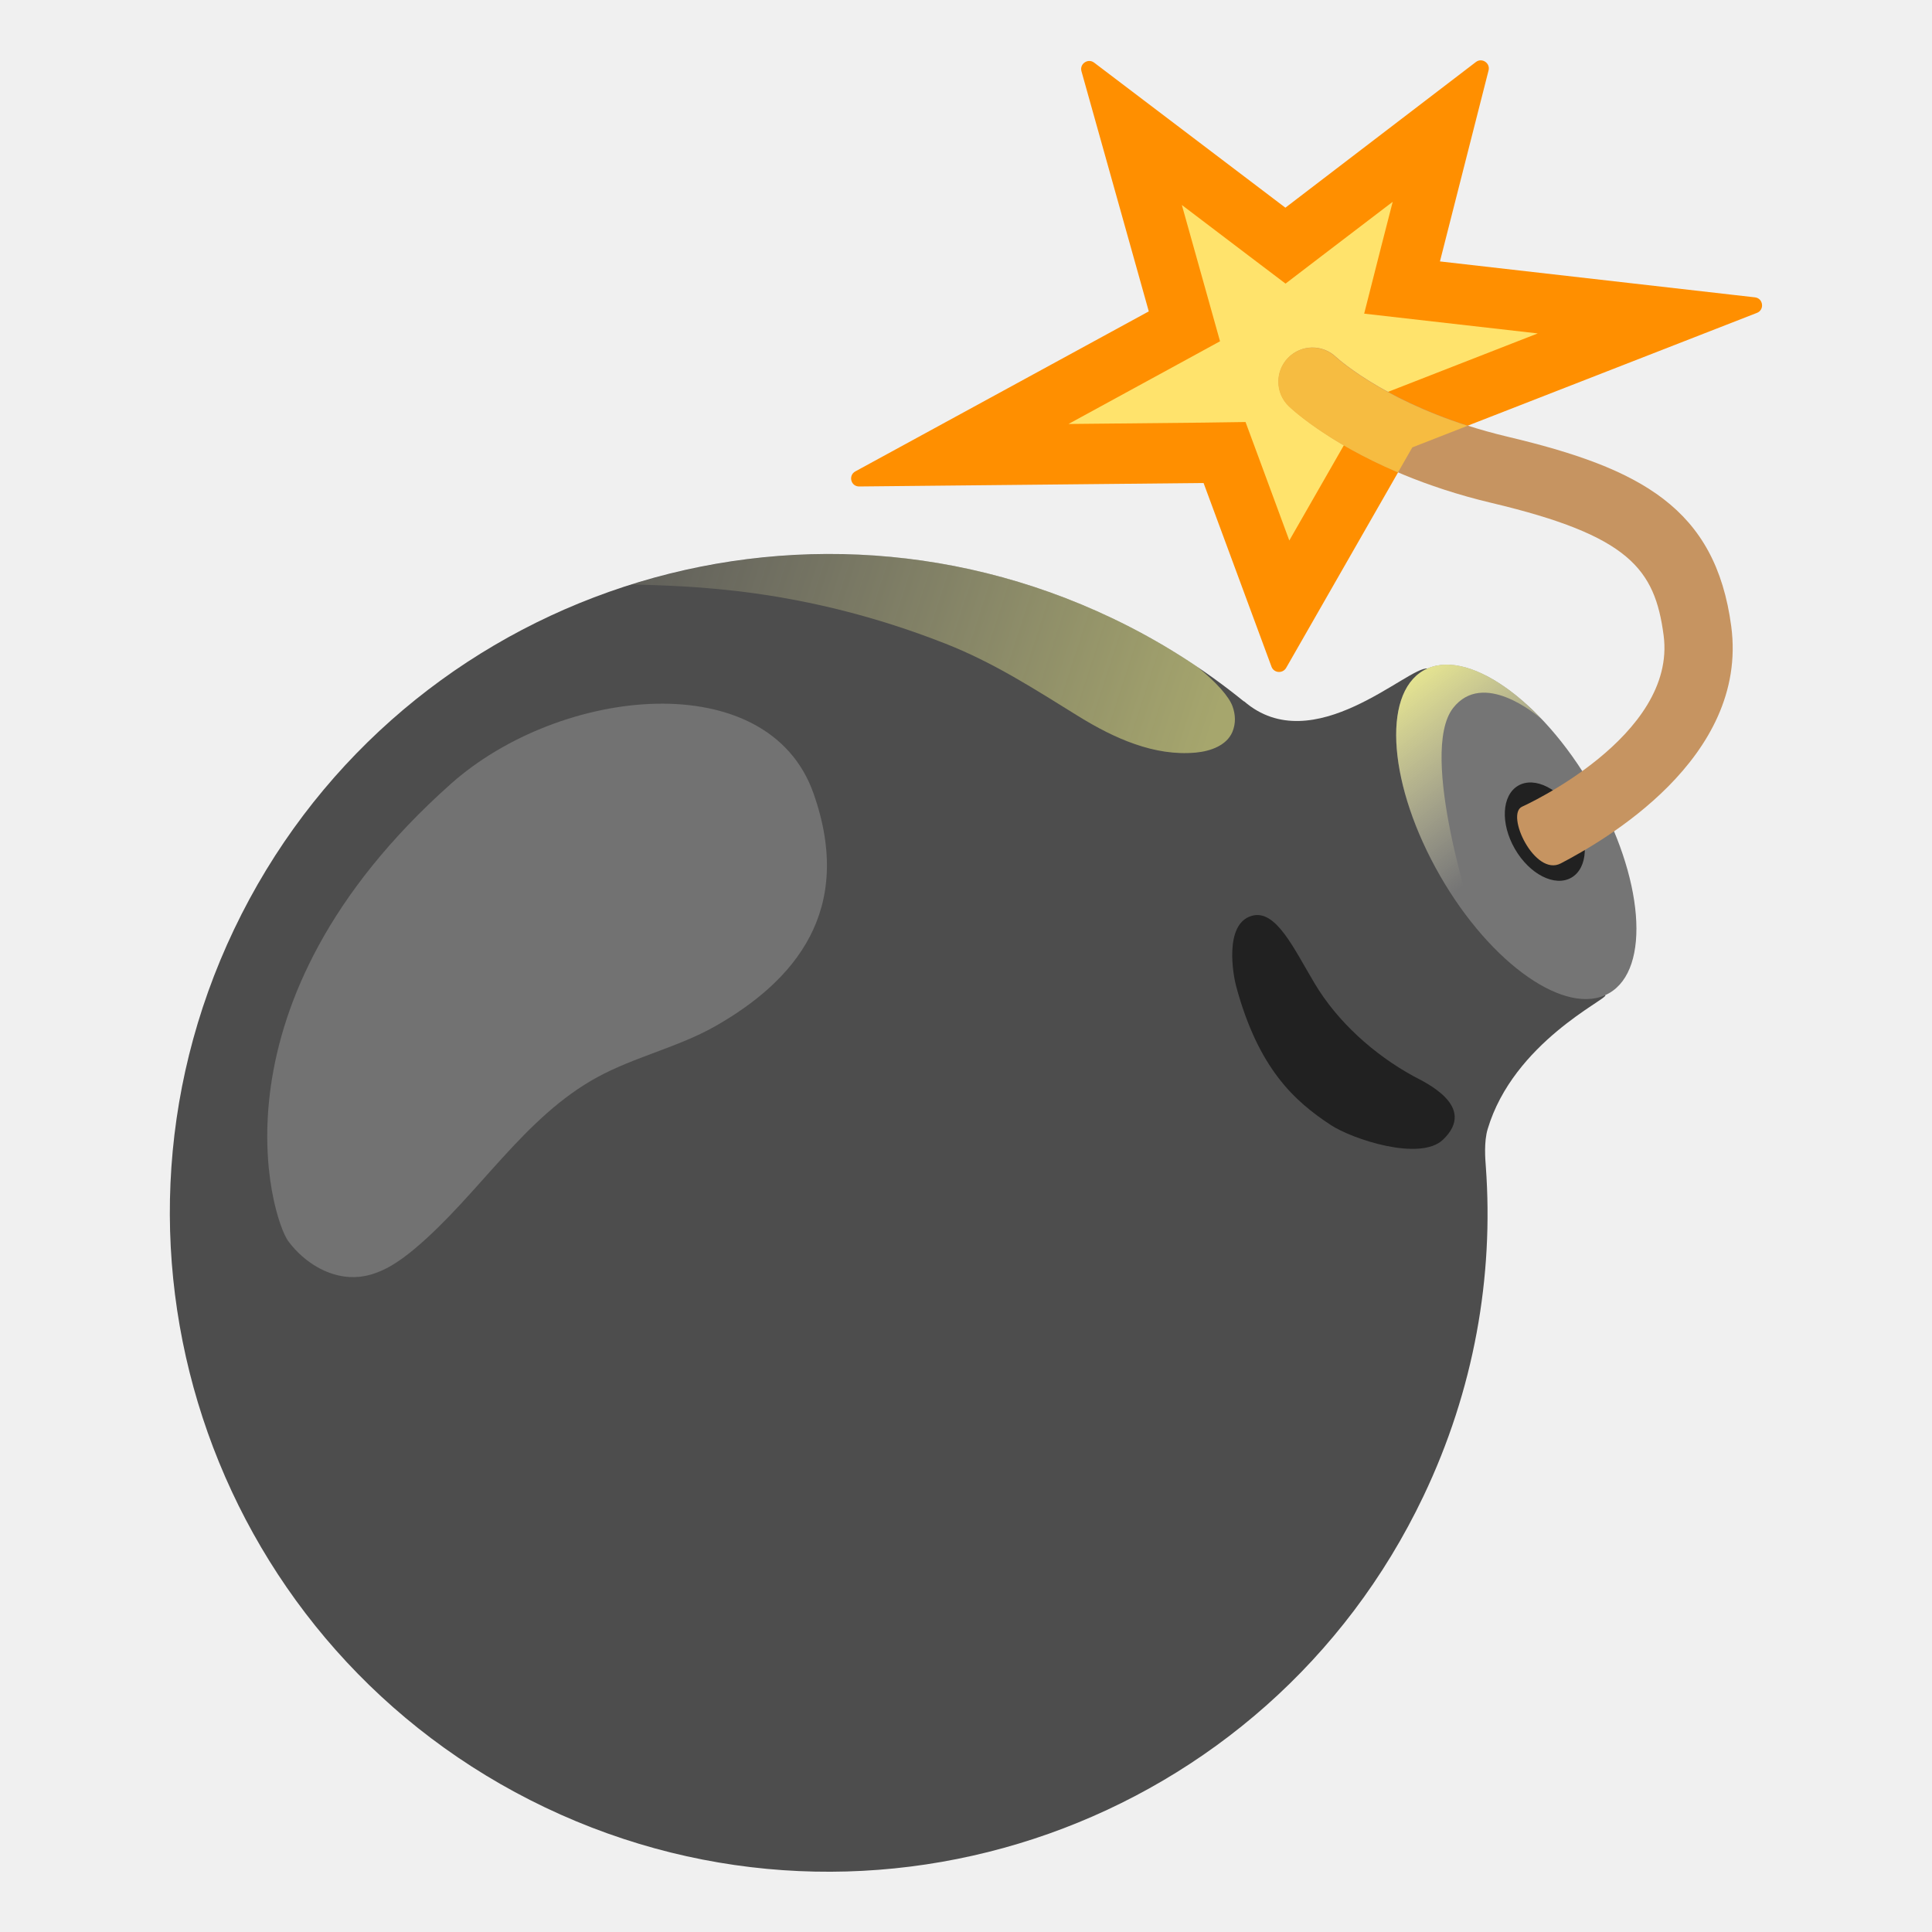
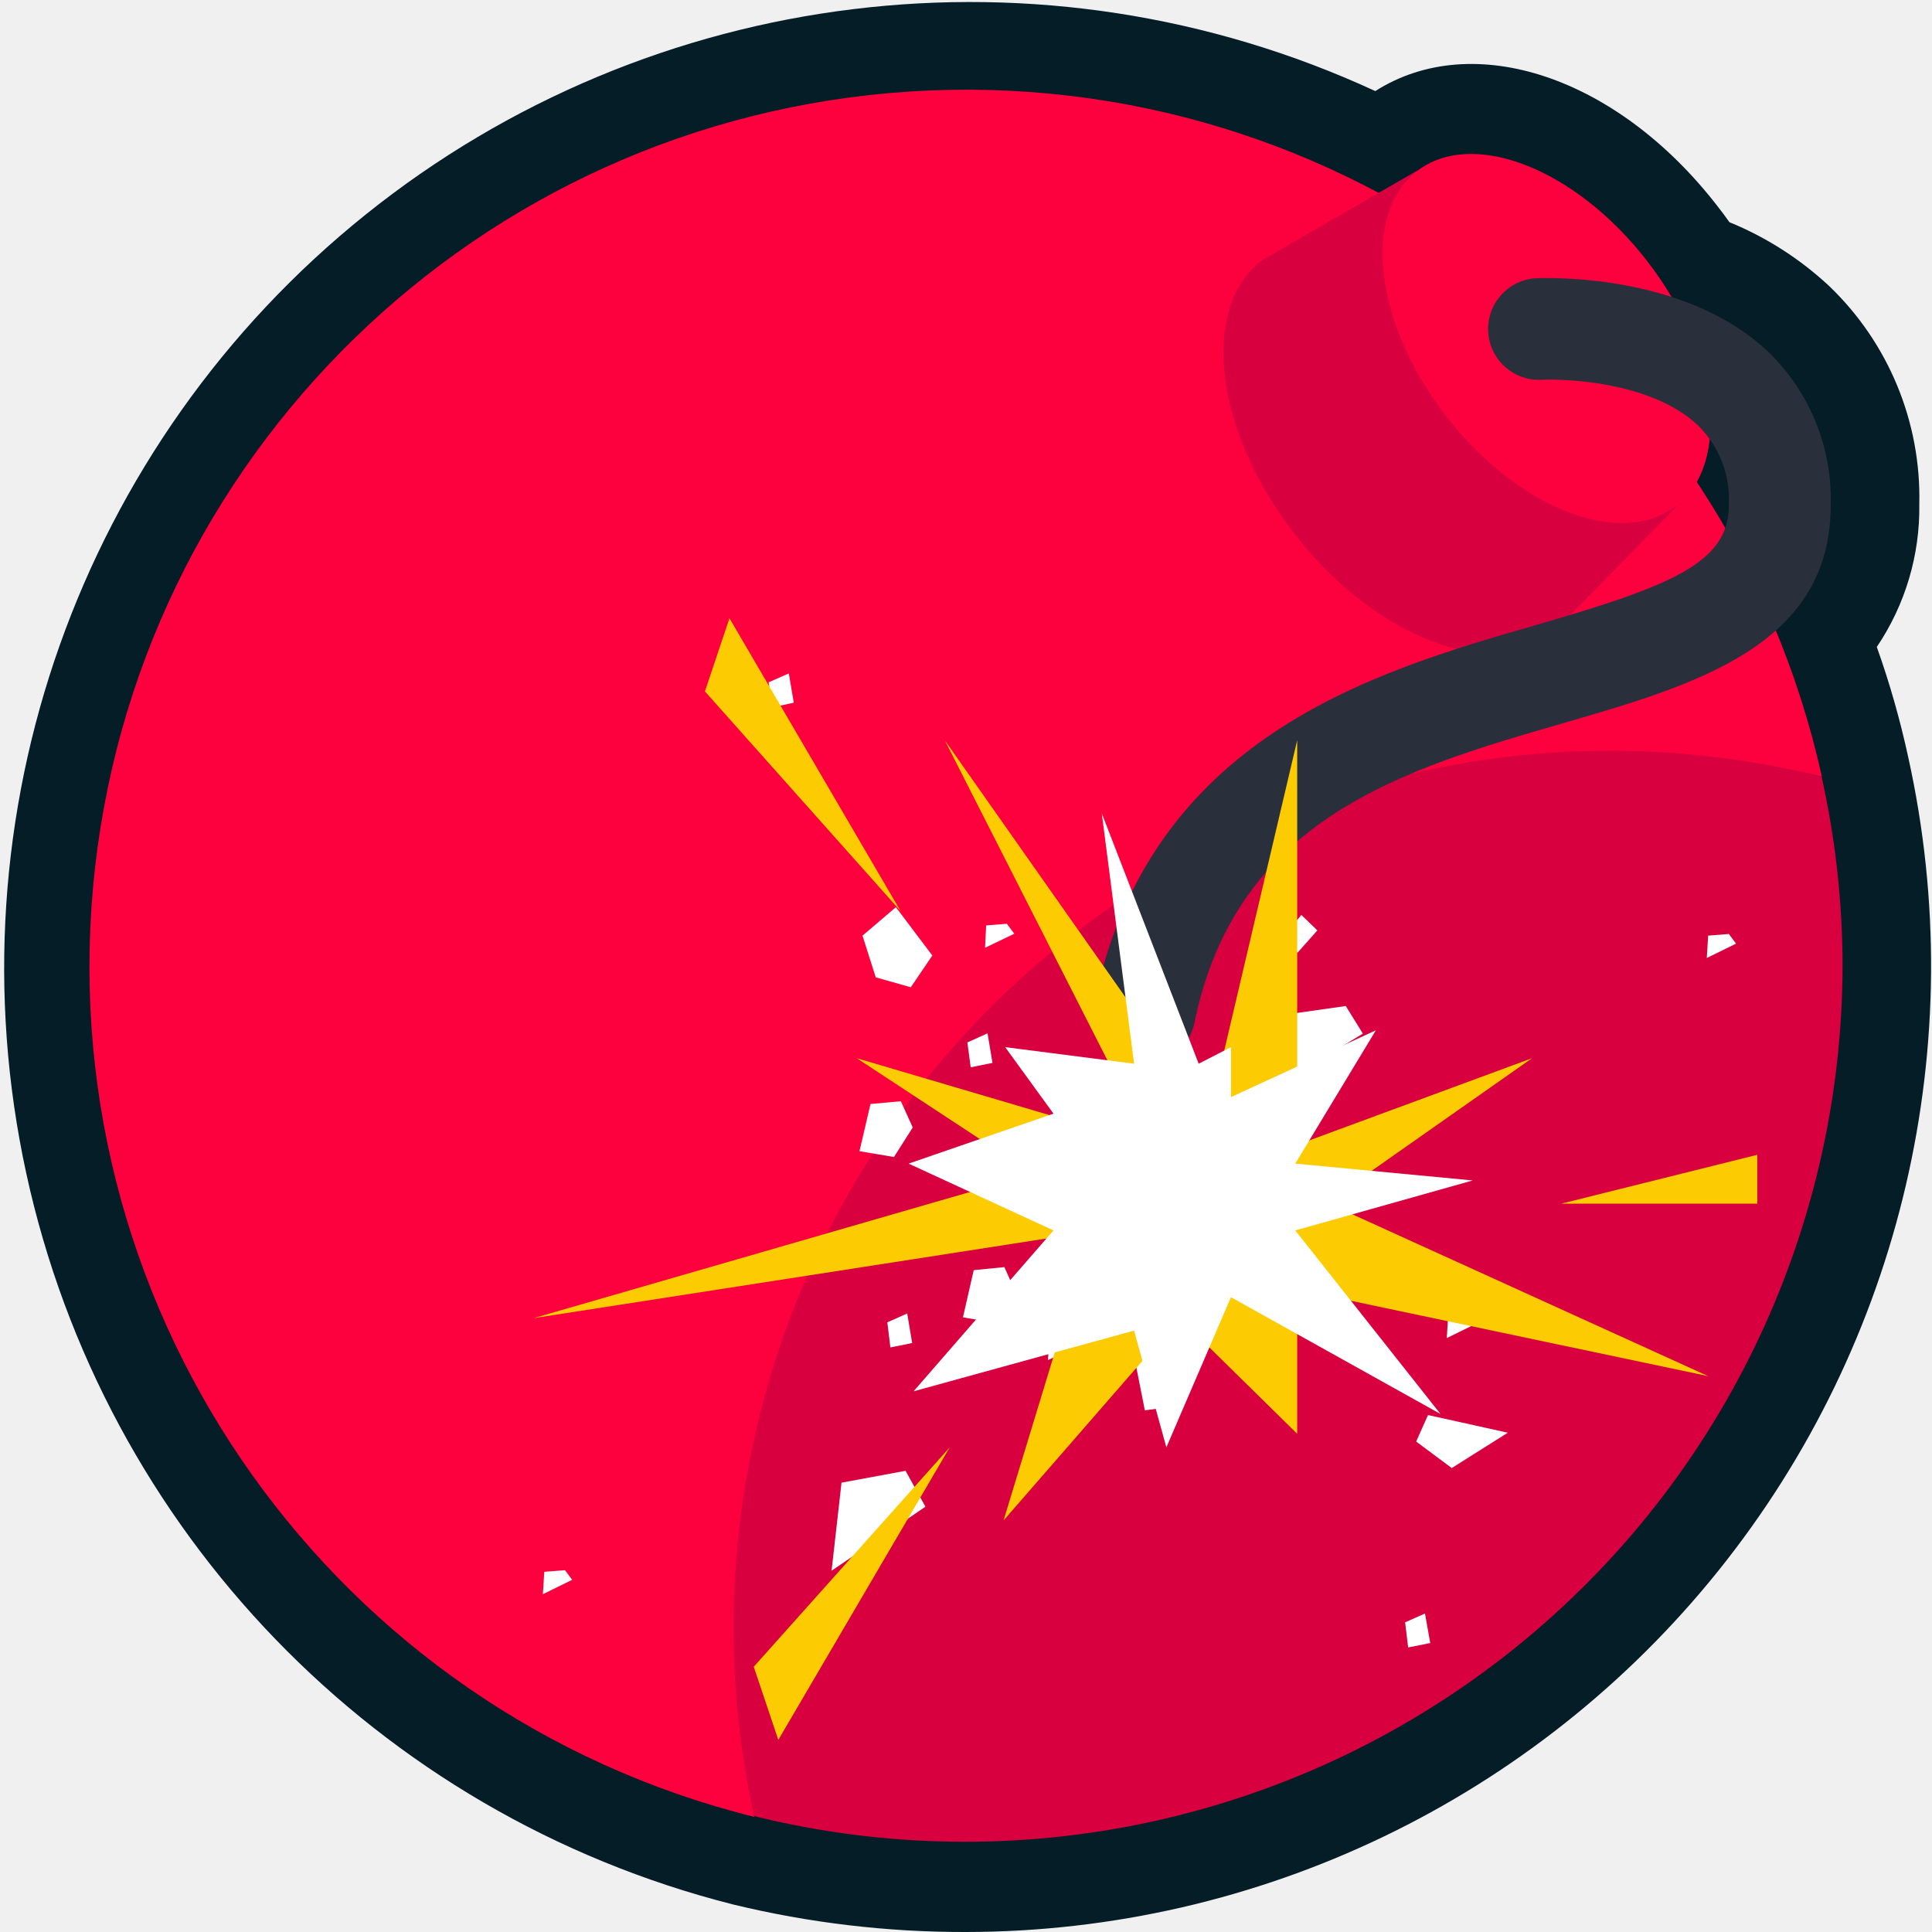
- <svg xmlns="http://www.w3.org/2000/svg" width="800px" height="800px" viewBox="0 0 128 128" aria-hidden="true" role="img" class="iconify iconify--noto" preserveAspectRatio="xMidYMid meet">
-   <path fill="#ffe36c" d="M81.13 29.99l-18.34.18l15.68-8.55l-3.71-13.24l10.41 7.9l10.47-8.01l-2.75 10.78l17.26 1.98l-17.96 7l-7.16 12.5z" />
-   <path d="M92.27 13.37l-.76 2.96l-1.13 4.45l4.56.52l6.94.79l-9.76 3.81l-1.32.51l-.7 1.23l-4.68 8.17l-1.92-5.2l-.98-2.65l-2.82.04l-8.91.09l7.24-3.95l2.8-1.53l-.86-3.07l-1.67-5.96l4.44 3.37l2.43 1.84l2.42-1.85l4.68-3.57m-7.11.39L72.49 4.15c-.41-.31-.98.08-.84.57l4.46 15.91l-19.44 10.6c-.49.27-.3 1.01.26 1L79.74 32l4.5 12.17c.16.43.74.47.97.08l8.37-14.62l22.82-8.9c.52-.2.42-.97-.13-1.03L95.4 17.32l3.22-12.65c.13-.49-.44-.87-.84-.56l-12.62 9.65z" fill="#ff8f00" />
-   <path d="M94.59 44.29c-1.27-.18-7.6 6.13-12.17 2.17l-.01.01a43.674 43.674 0 0 0-8.72-5.51c-21.75-10.37-47.8-1.15-58.18 20.61c-10.37 21.75-1.15 47.8 20.61 58.18c21.75 10.37 47.8 1.15 58.18-20.61c3.37-7.06 4.67-14.57 4.14-21.85c-.04-.51-.13-1.64.12-2.48c1.71-5.74 7.93-8.6 7.8-8.87c-.13-.28-10.49-21.47-11.77-21.65z" fill="#4d4d4d" />
-   <ellipse transform="rotate(-29.923 100.447 55.121)" cx="100.46" cy="55.12" rx="5.83" ry="12.33" fill="#757575" />
-   <ellipse transform="rotate(-30 102.345 55.102)" cx="102.35" cy="55.1" rx="2.29" ry="3.52" fill="#212121" />
-   <path d="M53.9 52.57c2.74 7.78-1.27 12.42-6.46 15.39c-2.48 1.42-5.36 2.04-7.87 3.41c-4.88 2.66-7.84 7.79-12.09 11.36c-1.06.89-2.27 1.71-3.65 1.86c-1.84.2-3.64-.88-4.74-2.37c-1.09-1.5-5.56-15.72 10.76-30.27c7.29-6.5 21.05-7.91 24.05.62z" opacity=".9" fill="#757575" />
-   <linearGradient id="IconifyId17ecdb2904d178eab5809" gradientUnits="userSpaceOnUse" x1="42.079" y1="34.552" x2="83.812" y2="48.063">
-     <stop offset="0" stop-color="#fff9c4" stop-opacity=".1" />
-     <stop offset=".002" stop-color="#fff9c4" stop-opacity=".101" />
-     <stop offset=".378" stop-color="#fffca6" stop-opacity=".263" />
-     <stop offset=".701" stop-color="#fffe94" stop-opacity=".401" />
-     <stop offset=".93" stop-color="#ffff8d" stop-opacity=".5" />
-   </linearGradient>
-   <path d="M41.86 38.72c3.69.12 11.23.17 20.77 3.92c3.21 1.26 5.92 3.02 8.83 4.82c2.35 1.45 5.02 2.66 7.77 2.4c.97-.09 2.04-.47 2.42-1.37c.23-.56.21-1.13.01-1.69c-.24-.66-1.06-1.58-2.32-2.61a44.392 44.392 0 0 0-5.64-3.23c-10.36-4.94-21.69-5.43-31.84-2.24z" fill="url(#IconifyId17ecdb2904d178eab5809)" />
-   <linearGradient id="IconifyId17ecdb2904d178eab5810" gradientUnits="userSpaceOnUse" x1="102.029" y1="57.302" x2="91.139" y2="42.935">
-     <stop offset=".11" stop-color="#fff9c4" stop-opacity="0" />
-     <stop offset="1" stop-color="#ffff8d" />
-   </linearGradient>
-   <path d="M102.13 47.64c-.05-.05-.1-.11-.15-.16c-.01-.01-.01-.02-.02-.02c-.23-.23-.46-.45-.69-.67c-.03-.03-.07-.06-.1-.1c-2.53-2.29-5.12-3.26-6.86-2.27c-2.79 1.6-2.3 7.69 1.1 13.59a25.56 25.56 0 0 0 2.37 3.43c-.1-.29-3.84-11.52-1.51-14.53c1.99-2.54 5.51.43 5.86.73z" fill="url(#IconifyId17ecdb2904d178eab5810)" />
-   <path d="M88.16 74.53c-2.42-1.59-4.79-3.75-6.26-9.18c-.19-.69-.83-4.12 1.02-4.67c1.6-.48 2.79 2.15 4.17 4.46c1.5 2.53 3.93 4.72 6.54 6.15c.76.41 4.29 2 1.97 4.22c-1.53 1.45-6.02-.04-7.44-.98z" fill="#212121" />
-   <path d="M100.85 53.44c.1-.04 10.25-4.65 9.37-11.34c-.58-4.42-2.3-6.62-11.4-8.78c-8.9-2.11-13.25-6.24-13.43-6.42c-.89-.86-.92-2.29-.05-3.19c.86-.89 2.28-.92 3.18-.06c.07.06 3.77 3.48 11.35 5.28c8.82 2.09 13.79 4.72 14.83 12.57c1.16 8.78-8.52 14.25-11.29 15.7c-1.72.91-3.7-3.26-2.56-3.76z" fill="#c69461" />
-   <path d="M88.5 23.66c-.89-.86-2.32-.83-3.18.06c-.86.9-.84 2.32.05 3.19c.13.13 2.5 2.37 7.25 4.39l.95-1.66l3.66-1.43c-5.81-1.86-8.67-4.5-8.73-4.55z" fill="#f6bc41" />
+ <svg xmlns="http://www.w3.org/2000/svg" id="Layer_1" data-name="Layer 1" viewBox="0 0 70 70">
+   <path d="M35,70a35.47,35.47,0,0,1-8.45-1A35,35,0,1,1,49.83,3.3c3.53-2.25,8.75-.54,12.39,4.16.15.19.3.39.44.59a11.89,11.89,0,0,1,3.61,2.31,10.6,10.6,0,0,1,3.27,7.91A9,9,0,0,1,68,23.44a32.32,32.32,0,0,1,1.14,4h0A35,35,0,0,1,35,70ZM35,6.47A28.57,28.57,0,1,0,62.85,28.84h0A27.53,27.53,0,0,0,61.34,24a3.17,3.17,0,0,1-.16-2,3.2,3.2,0,0,1-1.49-1.33c-.29-.5-.6-1-.92-1.48a3.23,3.23,0,0,1-.11-3.39.92.92,0,0,0,.06-.29,3.33,3.33,0,0,1,.77-1.79,3.16,3.16,0,0,1-1.73-1.4,11.43,11.43,0,0,0-.65-.95c-1.59-2-3.35-2.68-3.87-2.62A1.81,1.81,0,0,1,53,9l-1.37.79a3.22,3.22,0,0,1-3.14.06A28.47,28.47,0,0,0,35,6.47Z" style="fill:#051d27" />
+   <path d="M66.76,35A31.62,31.62,0,0,0,66,28.14c-2.45-.61-13.43-3.53-16.07-3.53-17.55,0-28.75,14.48-28.75,32,0,2.35,5.65,7,6.14,9.19A31.8,31.8,0,0,0,66.76,35Z" style="fill:#d8003e" />
+   <path d="M58.34,27.2a31.72,31.72,0,0,1,7.67.94A31.76,31.76,0,1,0,27.33,65.83a31.77,31.77,0,0,1,31-38.63Z" style="fill:#fd013e" />
+   <path d="M51.33,6.19,45.71,9.44c-2.24,1.74-1.7,6.17,1.19,9.9S54,24.69,56.19,23l4.55-4.64Z" style="fill:#d8003e" />
+   <ellipse cx="56.03" cy="12.26" rx="4.6" ry="7.67" transform="translate(4.24 36.9) rotate(-37.78)" style="fill:#fd013e" />
+   <path d="M41.45,38.53a1.55,1.55,0,0,1-.37,0,1.84,1.84,0,0,1-1.44-2.17c2-9.64,10.07-12,16-13.71,4.86-1.41,7-2.24,7-4.34a3.76,3.76,0,0,0-1.11-2.89c-1.91-1.81-5.63-1.67-5.67-1.66a1.84,1.84,0,1,1-.2-3.68c.22,0,5.33-.25,8.41,2.67a7.43,7.43,0,0,1,2.26,5.56c0,5.08-4.9,6.5-9.65,7.88-5.85,1.69-11.9,3.45-13.41,10.9A1.85,1.85,0,0,1,41.45,38.53Z" style="fill:#2a2f3c" />
+   <polygon points="32.81 53.29 33.53 54.59 30.13 56.91 30.49 53.72 32.81 53.29" style="fill:#fff" />
+   <polygon points="20.47 56.89 20.73 57.24 19.67 57.76 19.72 56.95 20.47 56.89" style="fill:#fff" />
+   <polygon points="32.15 47.91 32.26 48.82 33.05 48.66 32.87 47.59 32.15 47.91" style="fill:#fff" />
+   <polygon points="35.28 46.02 34.89 47.73 36.14 47.94 36.82 46.87 36.39 45.91 35.28 46.02" style="fill:#fff" />
+   <polygon points="38.02 48.47 37.97 49.28 39.03 48.76 38.77 48.41 38.02 48.47" style="fill:#fff" />
+   <polygon points="41.13 49.33 42.21 48.85 42.71 50.93 41.48 51.1 41.13 49.33" style="fill:#fff" />
+   <polygon points="32.64 39.9 33.07 40.85 32.39 41.92 31.14 41.71 31.54 40 32.64 39.9" style="fill:#fff" />
+   <polygon points="44.43 45.41 44.62 46.48 43.83 46.65 43.71 45.74 44.43 45.41" style="fill:#fff" />
+   <polygon points="47.56 43.79 46.62 45.17 49.51 46.55 49.95 45.02 47.56 43.79" style="fill:#fff" />
+   <polygon points="52.47 47.67 52.42 48.48 53.48 47.96 53.22 47.61 52.47 47.67" style="fill:#fff" />
+   <polygon points="51.74 51.27 51.31 52.23 52.6 53.19 54.63 51.91 51.74 51.27" style="fill:#fff" />
+   <polygon points="51.63 58.46 50.91 58.78 51.02 59.69 51.82 59.53 51.63 58.46" style="fill:#fff" />
+   <polygon points="46.62 39.13 46.86 36.72 48.76 36.45 49.38 37.45 46.62 39.13" style="fill:#fff" />
+   <polygon points="61.89 33.9 61.84 34.71 62.9 34.19 62.64 33.84 61.89 33.9" style="fill:#fff" />
+   <polygon points="47.15 33.15 47.73 33.71 47.01 34.52 46.57 33.86 47.15 33.15" style="fill:#fff" />
+   <polygon points="36.75 33.83 35.69 34.34 35.73 33.53 36.48 33.47 36.75 33.83" style="fill:#fff" />
+   <polygon points="35.78 37.44 35.05 37.77 35.17 38.67 35.96 38.51 35.78 37.44" style="fill:#fff" />
+   <polygon points="33.78 34.62 33 35.77 31.73 35.41 31.25 33.9 32.46 32.87 33.78 34.62" style="fill:#fff" />
+   <polygon points="28.58 24.4 28.76 25.46 27.97 25.63 27.85 24.72 28.58 24.4" style="fill:#fff" />
+   <polygon points="47 26.82 43.8 40.43 34.23 26.82 41.68 41.48 31.04 38.34 37.42 42.53 19.33 47.76 39.55 44.62 36.36 55.09 42.74 47.76 47 51.95 47 46.72 61.89 49.86 48.06 43.57 55.51 38.34 47 41.48 47 26.82" style="fill:#fdcb02" />
+   <polygon points="56.57 43.61 63.67 41.84 63.67 43.61 56.57 43.61" style="fill:#fdcb02" />
+   <polygon points="32.63 33.01 26.43 22.4 25.54 25.05 32.63 33.01" style="fill:#fdcb02" />
+   <polygon points="34.41 52.44 28.2 63.04 27.31 60.39 34.41 52.44" style="fill:#fdcb02" />
+   <polygon points="46.93 44.58 52.19 51.23 44.6 47 42.26 52.44 41.09 48.21 33.1 50.41 38.17 44.58 32.92 42.16 38.17 40.35 36.42 37.94 41.09 38.54 39.92 29.47 43.43 38.54 44.6 37.94 44.6 39.75 49.85 37.33 46.93 42.16 53.36 42.77 46.93 44.58" style="fill:#fff" />
</svg>
